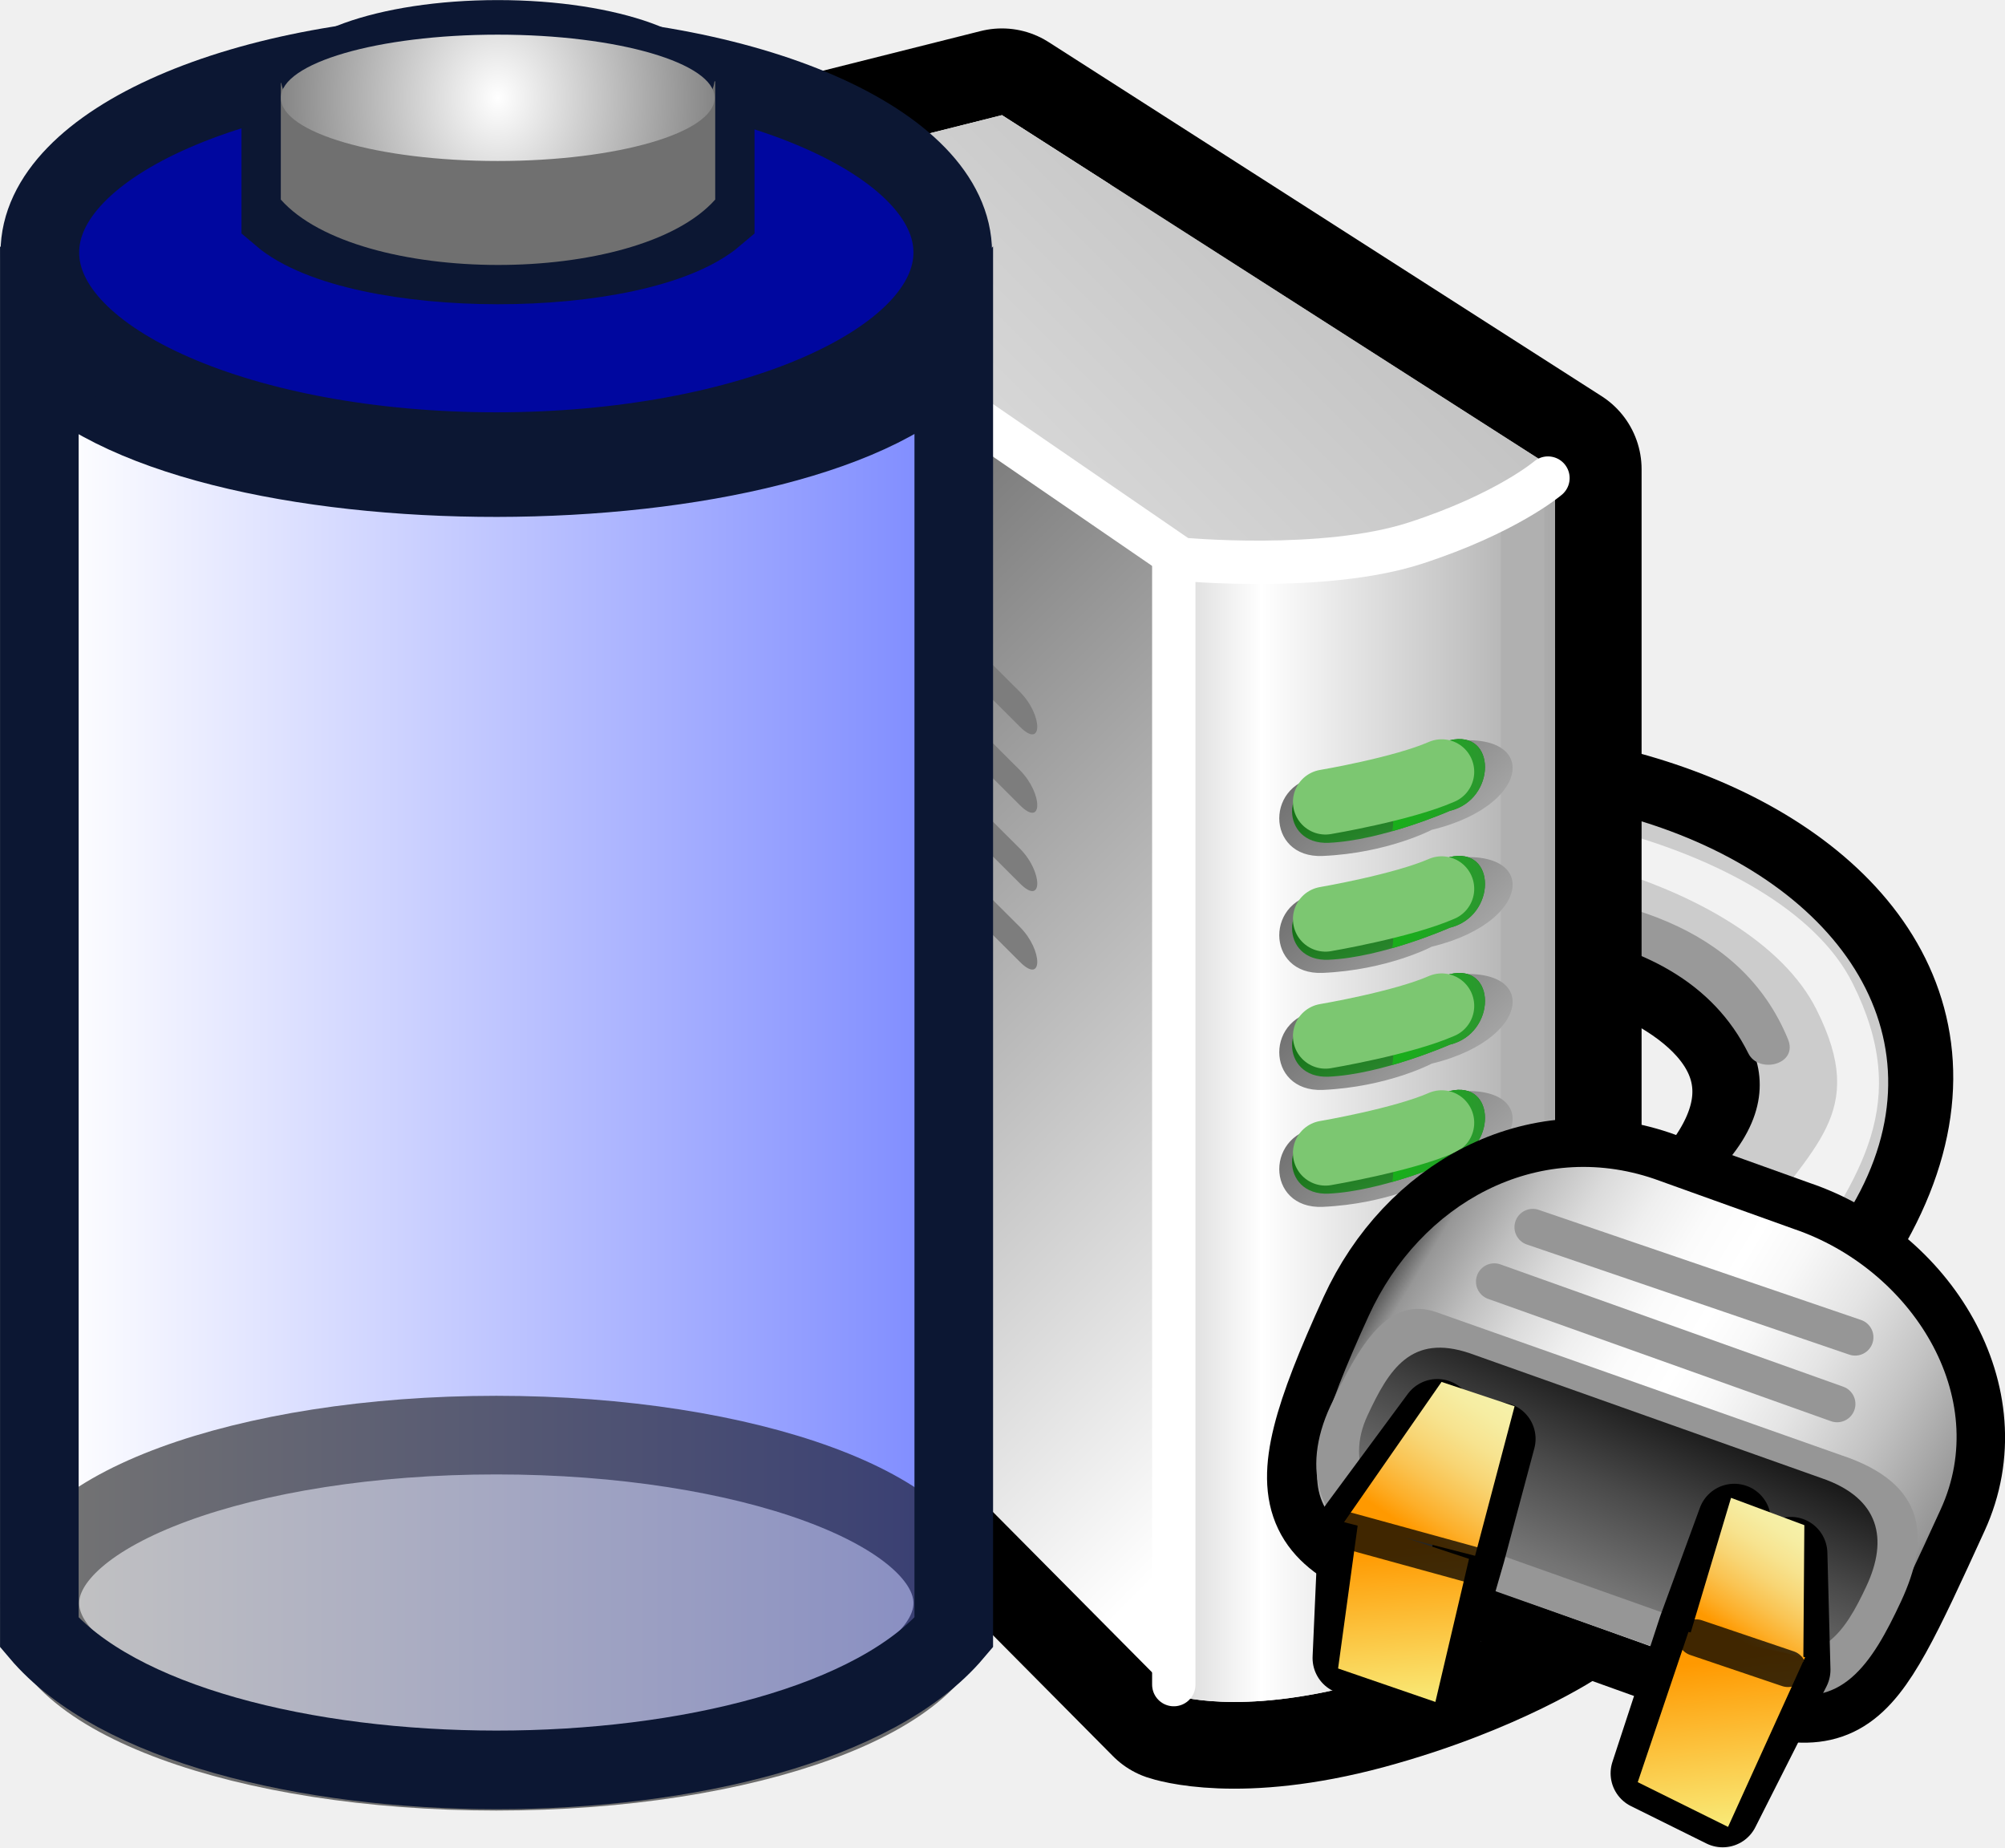
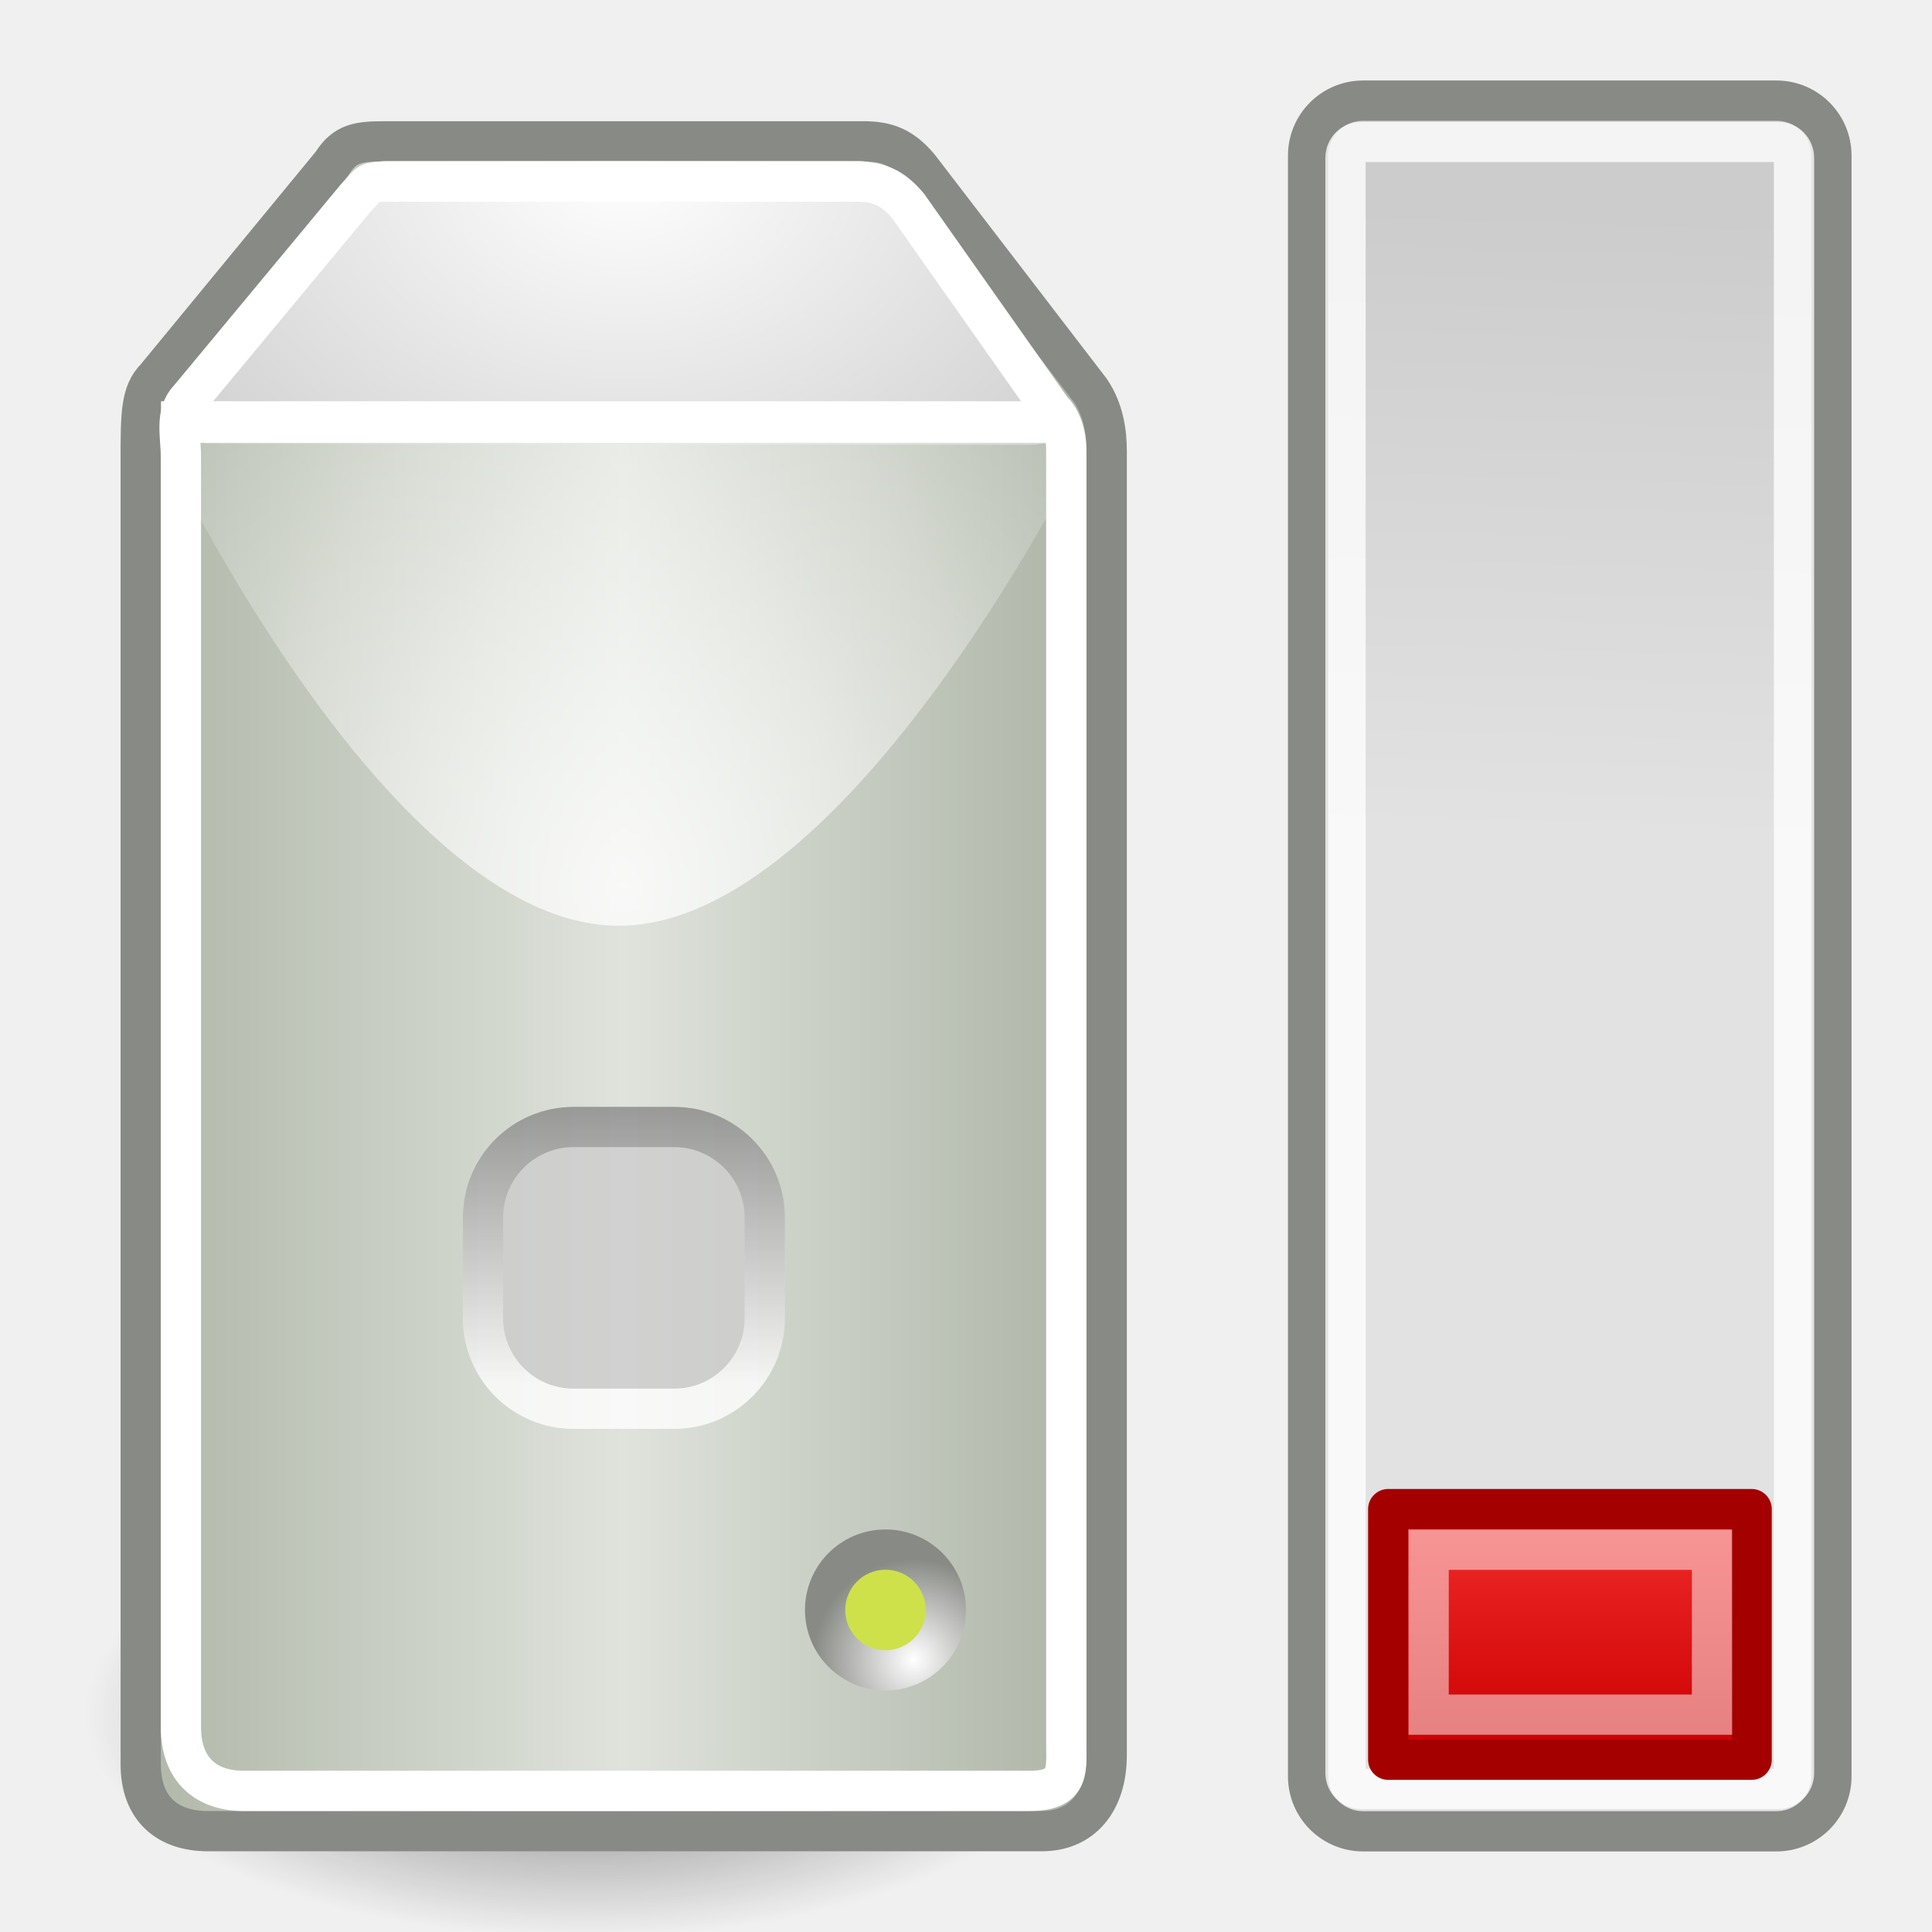
- <svg xmlns="http://www.w3.org/2000/svg" xmlns:xlink="http://www.w3.org/1999/xlink" width="23.492" height="21.642" viewBox="0 0 23.492 21.642" overflow="visible" enable-background="new 0 0 23.492 21.642" xml:space="preserve">
-   <g id="Layer_5">
-     <g>
-       <path fill="#CCCCCC" stroke="#000000" stroke-width="1.304" d="M20.921,15.387      c4.189-4.62-2.63-7.451-6.712-5.669c-1.625,0.708-0.943,2.053,0.672,1.41c2.464-0.981,7.122,0.4,5.108,2.785" />
-       <path fill="#CCCCCC" d="M19.042,16.471c6.581-3.688,1.51-8.654-4.833-6.753      c-1.281,0.382-2.825,1.83,0.906,1.054c3.594-0.746,8.236,1.69,3.474,3.975L19.042,16.471z" />
-       <path fill="#999999" d="M20.949,12.174c-1.105-2.683-5.849-1.567-7.815-1.455      c-4.724,0.267-3.548-0.134-4-1.225C9.018,9.215,8.765,9.392,8.848,9.679c0.178,0.63,4.095,1.493,5.127,1.35      c3.249-0.447,5.688-0.34,6.51,1.312C20.606,12.585,21.073,12.473,20.949,12.174z" />
-       <path fill="#F2F2F2" d="M20.986,14.975c0.825-1.205,1.42-2.059,0.72-3.457      c-0.854-1.705-4.648-2.465-6.022-1.833l-0.105,0.047c-0.348,0.152-0.053,0.515,0.196,0.406l0.112-0.051      c1.261-0.58,4.616,0.179,5.396,1.74c0.617,1.228-0.055,1.585-0.774,2.645C20.349,14.701,20.825,15.207,20.986,14.975z" />
-     </g>
-     <g>
-       <linearGradient id="XMLID_37_" gradientUnits="userSpaceOnUse" x1="8.052" y1="4.739" x2="18.446" y2="15.134">
-         <stop offset="0" style="stop-color:#D9D9D9" />
-         <stop offset="1" style="stop-color:#FFFFFF" />
-       </linearGradient>
-       <path fill="url(#XMLID_37_)" stroke="#000000" stroke-width="2.032" stroke-linecap="round" stroke-linejoin="round" stroke-miterlimit="3.864" d="      M7.737,2.355l4.002-1.006l6.479,4.148v13.274c0,0-0.822,0.559-2.27,0.951c-1.448,0.389-2.186,0.137-2.186,0.137l-6.026-6.073      V2.355z" />
-       <g>
-         <defs>
-           <path id="XMLID_2_" d="M7.737,2.355v11.431l6.026,6.073c0,0,0.737,0.252,2.186-0.137c1.447-0.393,2.27-0.951,2.27-0.951V5.497        l-6.479-4.148L7.737,2.355z" />
-         </defs>
-         <linearGradient id="XMLID_38_" gradientUnits="userSpaceOnUse" x1="9.242" y1="5.93" x2="17.672" y2="14.359">
-           <stop offset="0" style="stop-color:#FFFFFF" />
-           <stop offset="0" style="stop-color:#6E6E6E" />
-           <stop offset="1" style="stop-color:#FFFFFF" />
-         </linearGradient>
-         <use xlink:href="#XMLID_2_" fill-rule="evenodd" clip-rule="evenodd" fill="url(#XMLID_38_)" />
-         <clipPath id="XMLID_39_">
-           <use xlink:href="#XMLID_2_" />
-         </clipPath>
-         <g clip-path="url(#XMLID_39_)">
-           <defs>
-             <polygon id="XMLID_5_" points="13.785,6.828 18.831,5.118 18.831,20.311 13.785,20.27 " />
-           </defs>
-           <linearGradient id="XMLID_40_" gradientUnits="userSpaceOnUse" x1="13.785" y1="12.714" x2="18.831" y2="12.714">
-             <stop offset="0" style="stop-color:#D9D9D9" />
-             <stop offset="0.197" style="stop-color:#FFFFFF" />
-             <stop offset="1" style="stop-color:#999999" />
-           </linearGradient>
-           <use xlink:href="#XMLID_5_" fill="url(#XMLID_40_)" />
-           <clipPath id="XMLID_41_">
-             <use xlink:href="#XMLID_5_" />
-           </clipPath>
-           <line clip-path="url(#XMLID_41_)" fill="none" stroke="#B0B0B0" stroke-width="0.508" stroke-linecap="round" stroke-miterlimit="3.864" x1="17.839" y1="5.507" x2="17.839" y2="19.535" />
-         </g>
-         <linearGradient id="XMLID_42_" gradientUnits="userSpaceOnUse" x1="7.394" y1="9.145" x2="18.079" y2="-1.54">
-           <stop offset="0" style="stop-color:#F2F2F2" />
-           <stop offset="1" style="stop-color:#ADADAD" />
-         </linearGradient>
-         <path clip-path="url(#XMLID_39_)" fill-rule="evenodd" clip-rule="evenodd" fill="url(#XMLID_42_)" d="       M18.214,4.838l-6.475-4.317L7.349,1.967l6.547,4.771c0,0,0.489,0.265,1.938-0.125c1.447-0.392,2.385-1.069,2.385-1.069       L18.214,4.838z" />
-       </g>
-       <g>
-         <linearGradient id="XMLID_43_" gradientUnits="userSpaceOnUse" x1="15.516" y1="8.394" x2="17.211" y2="10.277">
-           <stop offset="0" style="stop-color:#666666" />
-           <stop offset="1" style="stop-color:#B2B2B2" />
-         </linearGradient>
-         <path fill="url(#XMLID_43_)" d="M15.498,9.098c0.751-0.039,1.277-0.369,1.277-0.369       c1.264-0.303,1.264,0.688,0,0.993c0,0-0.518,0.273-1.277,0.306C14.819,10.058,14.819,9.133,15.498,9.098z" />
-         <g>
-           <defs>
-             <path id="XMLID_10_" d="M15.567,9.099c0.622-0.033,1.419-0.426,1.419-0.426c0.551-0.133,0.551,0.695,0,0.827         c0,0-0.786,0.346-1.419,0.374C14.996,9.898,14.996,9.127,15.567,9.099z" />
-           </defs>
-           <linearGradient id="XMLID_44_" gradientUnits="userSpaceOnUse" x1="16.523" y1="9.941" x2="16.028" y2="8.579">
-             <stop offset="0" style="stop-color:#328E36" />
-             <stop offset="1" style="stop-color:#005E00" />
-           </linearGradient>
-           <use xlink:href="#XMLID_10_" fill="url(#XMLID_44_)" />
-           <clipPath id="XMLID_45_">
-             <use xlink:href="#XMLID_10_" />
-           </clipPath>
-           <radialGradient id="XMLID_46_" cx="-68.81" cy="66.728" r="2.46" fx="-68.81" fy="66.728" gradientTransform="matrix(0.8144 0 0 0.8144 71.6937 -45.3678)" gradientUnits="userSpaceOnUse">
-             <stop offset="0" style="stop-color:#00CD00" />
-             <stop offset="1" style="stop-color:#328E36" />
-           </radialGradient>
-           <path clip-path="url(#XMLID_45_)" fill-rule="evenodd" clip-rule="evenodd" fill="url(#XMLID_46_)" d="        M15.473,9.082c0,0,0.427-0.089,0.679,0.153c0.251,0.243,0.165,0.536,0.122,0.622c0.171-0.36,1.321-0.133,1.438-0.393        c0.218-0.488-0.529-1.117-0.92-0.972C16.402,8.639,15.473,9.082,15.473,9.082z" />
-         </g>
-         <path fill="none" stroke="#7CC771" stroke-width="0.762" stroke-linecap="round" stroke-miterlimit="3.864" d="       M15.53,9.396c0,0,0.899-0.151,1.362-0.354" />
-       </g>
-       <g>
-         <linearGradient id="XMLID_47_" gradientUnits="userSpaceOnUse" x1="15.515" y1="9.762" x2="17.209" y2="11.644">
-           <stop offset="0" style="stop-color:#666666" />
-           <stop offset="1" style="stop-color:#B2B2B2" />
-         </linearGradient>
-         <path fill="url(#XMLID_47_)" d="M15.498,10.467c0.751-0.041,1.277-0.368,1.277-0.368       c1.264-0.305,1.264,0.687,0,0.992c0,0-0.518,0.274-1.277,0.307C14.819,11.427,14.819,10.503,15.498,10.467z" />
-         <g>
-           <defs>
-             <path id="XMLID_15_" d="M15.567,10.467c0.622-0.033,1.419-0.426,1.419-0.426c0.551-0.13,0.551,0.695,0,0.828         c0,0-0.786,0.348-1.419,0.375C14.996,11.269,14.996,10.499,15.567,10.467z" />
-           </defs>
-           <linearGradient id="XMLID_48_" gradientUnits="userSpaceOnUse" x1="16.523" y1="11.312" x2="16.028" y2="9.949">
-             <stop offset="0" style="stop-color:#328E36" />
-             <stop offset="1" style="stop-color:#005E00" />
-           </linearGradient>
-           <use xlink:href="#XMLID_15_" fill="url(#XMLID_48_)" />
-           <clipPath id="XMLID_49_">
-             <use xlink:href="#XMLID_15_" />
-           </clipPath>
-           <radialGradient id="XMLID_50_" cx="-68.81" cy="68.41" r="2.46" fx="-68.81" fy="68.41" gradientTransform="matrix(0.8144 0 0 0.8144 71.6937 -45.3678)" gradientUnits="userSpaceOnUse">
-             <stop offset="0" style="stop-color:#00CD00" />
-             <stop offset="1" style="stop-color:#328E36" />
-           </radialGradient>
-           <path clip-path="url(#XMLID_49_)" fill-rule="evenodd" clip-rule="evenodd" fill="url(#XMLID_50_)" d="        M15.473,10.451c0,0,0.427-0.09,0.679,0.154c0.251,0.245,0.165,0.535,0.122,0.622c0.171-0.361,1.321-0.133,1.438-0.395        c0.218-0.486-0.529-1.115-0.92-0.971C16.402,10.008,15.473,10.451,15.473,10.451z" />
-         </g>
-         <path fill="none" stroke="#7CC771" stroke-width="0.762" stroke-linecap="round" stroke-miterlimit="3.864" d="       M15.53,10.768c0,0,0.899-0.153,1.362-0.355" />
-       </g>
-       <g>
-         <linearGradient id="XMLID_51_" gradientUnits="userSpaceOnUse" x1="15.516" y1="11.133" x2="17.21" y2="13.015">
-           <stop offset="0" style="stop-color:#666666" />
-           <stop offset="1" style="stop-color:#B2B2B2" />
-         </linearGradient>
-         <path fill="url(#XMLID_51_)" d="M15.498,11.838c0.751-0.039,1.277-0.37,1.277-0.37       c1.265-0.302,1.264,0.687,0,0.993c0,0-0.518,0.274-1.277,0.308C14.819,12.796,14.819,11.875,15.498,11.838z" />
-         <g>
-           <defs>
-             <path id="XMLID_20_" d="M15.567,11.839c0.622-0.034,1.419-0.426,1.419-0.426c0.551-0.133,0.551,0.694,0,0.826         c0,0-0.786,0.346-1.419,0.375C14.996,12.638,14.996,11.868,15.567,11.839z" />
-           </defs>
-           <linearGradient id="XMLID_52_" gradientUnits="userSpaceOnUse" x1="16.523" y1="12.681" x2="16.028" y2="11.32">
-             <stop offset="0" style="stop-color:#328E36" />
-             <stop offset="1" style="stop-color:#005E00" />
-           </linearGradient>
-           <use xlink:href="#XMLID_20_" fill="url(#XMLID_52_)" />
-           <clipPath id="XMLID_53_">
-             <use xlink:href="#XMLID_20_" />
-           </clipPath>
-           <radialGradient id="XMLID_54_" cx="-68.81" cy="70.094" r="2.46" fx="-68.81" fy="70.094" gradientTransform="matrix(0.8144 0 0 0.8144 71.6937 -45.3678)" gradientUnits="userSpaceOnUse">
-             <stop offset="0" style="stop-color:#00CD00" />
-             <stop offset="1" style="stop-color:#328E36" />
-           </radialGradient>
-           <path clip-path="url(#XMLID_53_)" fill-rule="evenodd" clip-rule="evenodd" fill="url(#XMLID_54_)" d="        M15.473,11.822c0,0,0.427-0.088,0.679,0.153c0.251,0.243,0.165,0.536,0.122,0.621c0.171-0.361,1.321-0.131,1.438-0.394        c0.218-0.487-0.529-1.116-0.92-0.971C16.402,11.379,15.473,11.822,15.473,11.822z" />
-         </g>
-         <path fill="none" stroke="#7CC771" stroke-width="0.762" stroke-linecap="round" stroke-miterlimit="3.864" d="       M15.53,12.139c0,0,0.899-0.151,1.362-0.354" />
-       </g>
-       <g>
-         <linearGradient id="XMLID_55_" gradientUnits="userSpaceOnUse" x1="15.514" y1="12.502" x2="17.21" y2="14.386">
-           <stop offset="0" style="stop-color:#666666" />
-           <stop offset="1" style="stop-color:#B2B2B2" />
-         </linearGradient>
-         <path fill="url(#XMLID_55_)" d="M15.498,13.206c0.751-0.039,1.277-0.367,1.277-0.367       c1.264-0.303,1.264,0.688,0,0.992c0,0-0.518,0.274-1.277,0.308C14.819,14.168,14.819,13.243,15.498,13.206z" />
-         <g>
-           <defs>
-             <path id="XMLID_25_" d="M15.567,13.208c0.622-0.033,1.419-0.426,1.419-0.426c0.551-0.133,0.551,0.693,0,0.828         c0,0-0.786,0.344-1.419,0.374C14.996,14.01,14.996,13.237,15.567,13.208z" />
-           </defs>
-           <linearGradient id="XMLID_56_" gradientUnits="userSpaceOnUse" x1="16.523" y1="14.055" x2="16.027" y2="12.692">
-             <stop offset="0" style="stop-color:#328E36" />
-             <stop offset="1" style="stop-color:#005E00" />
-           </linearGradient>
-           <use xlink:href="#XMLID_25_" fill="url(#XMLID_56_)" />
-           <clipPath id="XMLID_57_">
-             <use xlink:href="#XMLID_25_" />
-           </clipPath>
-           <radialGradient id="XMLID_58_" cx="-68.81" cy="71.777" r="2.46" fx="-68.81" fy="71.777" gradientTransform="matrix(0.8144 0 0 0.8144 71.6937 -45.3678)" gradientUnits="userSpaceOnUse">
-             <stop offset="0" style="stop-color:#00CD00" />
-             <stop offset="1" style="stop-color:#328E36" />
-           </radialGradient>
-           <path clip-path="url(#XMLID_57_)" fill-rule="evenodd" clip-rule="evenodd" fill="url(#XMLID_58_)" d="        M15.473,13.192c0,0,0.427-0.092,0.679,0.152c0.251,0.242,0.165,0.535,0.122,0.622c0.171-0.362,1.321-0.134,1.438-0.394        c0.218-0.488-0.529-1.117-0.92-0.971C16.402,12.749,15.473,13.192,15.473,13.192z" />
-         </g>
-         <path fill="none" stroke="#7CC771" stroke-width="0.762" stroke-linecap="round" stroke-miterlimit="3.864" d="       M15.53,13.509c0,0,0.899-0.152,1.362-0.355" />
-       </g>
-       <path fill="#7D7D7D" d="M9.339,5.502l2.611,2.604c0.271,0.271,0.271,0.68,0,0.408L9.339,5.909      C9.066,5.639,9.066,5.231,9.339,5.502z" />
-       <path fill="#7D7D7D" d="M9.339,6.419l2.611,2.604c0.271,0.273,0.271,0.681,0,0.41L9.339,6.828      C9.066,6.556,9.066,6.147,9.339,6.419z" />
-       <path fill="#7D7D7D" d="M9.339,7.337l2.611,2.605c0.271,0.271,0.271,0.68,0,0.408L9.339,7.746      C9.066,7.474,9.066,7.065,9.339,7.337z" />
-       <path fill="#7D7D7D" d="M9.339,8.256l2.611,2.604c0.271,0.272,0.271,0.682,0,0.409L9.339,8.665      C9.066,8.393,9.066,7.984,9.339,8.256z" />
-       <path fill="none" stroke="#FFFFFF" stroke-width="0.508" stroke-linecap="round" stroke-miterlimit="3.864" d="      M7.864,2.453l5.969,4.098c0,0,1.676,0.16,2.75-0.188c1.069-0.347,1.554-0.762,1.554-0.762" />
-       <line fill="none" stroke="#FFFFFF" stroke-width="0.508" stroke-linecap="round" stroke-miterlimit="3.864" x1="13.753" y1="6.613" x2="13.753" y2="19.736" />
-     </g>
-     <g id="power_1_">
-       <linearGradient id="XMLID_59_" gradientUnits="userSpaceOnUse" x1="0.674" y1="12.58" x2="10.874" y2="12.58">
-         <stop offset="0" style="stop-color:#FFFFFF" />
-         <stop offset="1" style="stop-color:#808DFF" />
-       </linearGradient>
-       <path fill="url(#XMLID_59_)" d="M10.875,18.987c-1.732,2.061-8.478,2.051-10.201,0c0-1.254,0-10.254,0-14.356      c1.566,1.866,8.65,1.845,10.201,0C10.875,6.148,10.875,17.343,10.875,18.987z" />
-       <linearGradient id="_x31_00_2_" gradientUnits="userSpaceOnUse" x1="0.784" y1="12.309" x2="10.933" y2="12.309">
-         <stop offset="0" style="stop-color:#00FF00" />
-         <stop offset="1" style="stop-color:#005447" />
-       </linearGradient>
-       <path id="_x31_00" display="none" fill="url(#_x31_00_2_)" d="M10.933,18.716      c-1.723,2.061-8.432,2.051-10.149,0c0-1.254,0-10.253,0-14.355c1.56,1.866,8.606,1.845,10.149,0      C10.933,5.877,10.933,17.071,10.933,18.716z" />
-       <linearGradient id="_x31_00_3_" gradientUnits="userSpaceOnUse" x1="0.784" y1="12.567" x2="10.956" y2="12.567">
-         <stop offset="0" style="stop-color:#FFFF3E" />
-         <stop offset="1" style="stop-color:#BA7000" />
-       </linearGradient>
-       <path id="_x31_00_1_" display="none" fill="url(#_x31_00_3_)" d="M10.933,18.809      c-1.723,1.936-8.432,1.931-10.149,0c0-1.181,0-9.642,0-13.498c2.531,0.74,6.987,1.365,10.172-0.435      C10.956,6.301,10.933,17.264,10.933,18.809z" />
-       <linearGradient id="_x2B_75_2_" gradientUnits="userSpaceOnUse" x1="0.784" y1="13.434" x2="10.933" y2="13.434">
-         <stop offset="0" style="stop-color:#00FF00" />
-         <stop offset="1" style="stop-color:#005447" />
-       </linearGradient>
-       <path id="_x2B_75" display="none" fill="url(#_x2B_75_2_)" d="M10.933,18.935      c-1.723,1.768-8.432,1.76-10.149,0c0-1.076,0-8.802,0-12.324C2.417,8.125,8.991,8.25,10.929,6.718      C10.929,8.02,10.933,17.522,10.933,18.935z" />
-       <linearGradient id="_x2B_75_3_" gradientUnits="userSpaceOnUse" x1="0.784" y1="13.434" x2="10.933" y2="13.434">
-         <stop offset="0" style="stop-color:#FFFF3E" />
-         <stop offset="1" style="stop-color:#BA7000" />
-       </linearGradient>
-       <path id="_x2B_75_1_" display="none" fill="url(#_x2B_75_3_)" d="M10.933,18.935      c-1.723,1.768-8.432,1.76-10.149,0c0-1.076,0-8.802,0-12.324C2.417,8.125,8.991,8.25,10.929,6.718      C10.929,8.02,10.933,17.522,10.933,18.935z" />
-       <path id="top75_x2B_" display="none" opacity="0.53" fill="none" stroke="#000000" stroke-width="0.921" d="      M0.472,5.908c2.157,2.133,9.546,1.833,10.75,0" />
-       <linearGradient id="_x37_5_3_" gradientUnits="userSpaceOnUse" x1="0.784" y1="14.363" x2="10.956" y2="14.363">
-         <stop offset="0" style="stop-color:#00FF00" />
-         <stop offset="1" style="stop-color:#005447" />
-       </linearGradient>
-       <path id="_x37_5_1_" display="none" fill="url(#_x37_5_3_)" d="M10.933,19.134      c-1.723,1.502-8.432,1.496-10.149,0c0-0.914,0-7.549,0-10.541c1.554,1.562,8.394,1.594,10.172-0.125      C10.956,9.573,10.933,17.937,10.933,19.134z" />
-       <linearGradient id="_x37_5_4_" gradientUnits="userSpaceOnUse" x1="0.784" y1="14.363" x2="10.956" y2="14.363">
-         <stop offset="0" style="stop-color:#FFFF3E" />
-         <stop offset="1" style="stop-color:#BA7000" />
-       </linearGradient>
-       <path id="_x37_5_2_" display="none" fill="url(#_x37_5_4_)" d="M10.933,19.134      c-1.723,1.502-8.432,1.496-10.149,0c0-0.914,0-7.549,0-10.541c1.554,1.562,8.394,1.594,10.172-0.125      C10.956,9.573,10.933,17.937,10.933,19.134z" />
-       <path id="top75" display="none" opacity="0.53" fill="none" stroke="#000000" stroke-width="0.921" d="      M0.578,7.958c2.122,2.125,9.476,1.617,10.679-0.217" />
-       <linearGradient id="_x2B_50_2_" gradientUnits="userSpaceOnUse" x1="0.772" y1="15.378" x2="10.933" y2="15.378">
-         <stop offset="0" style="stop-color:#00FF00" />
-         <stop offset="1" style="stop-color:#005447" />
-       </linearGradient>
-       <path id="_x2B_50" display="none" fill="url(#_x2B_50_2_)" d="M10.933,19.317      c-1.723,1.256-8.432,1.25-10.149,0c0-0.764-0.011-6.317-0.011-8.818c1.591,1.594,8.323,1.62,10.157,0      C10.929,11.425,10.933,18.315,10.933,19.317z" />
-       <linearGradient id="_x2B_50_3_" gradientUnits="userSpaceOnUse" x1="0.772" y1="15.378" x2="10.933" y2="15.378">
-         <stop offset="0" style="stop-color:#FFFF3E" />
-         <stop offset="1" style="stop-color:#BA7000" />
-       </linearGradient>
-       <path id="_x2B_50_1_" display="none" fill="url(#_x2B_50_3_)" d="M10.933,19.317      c-1.723,1.256-8.432,1.25-10.149,0c0-0.764-0.011-6.317-0.011-8.818c1.591,1.594,8.323,1.62,10.157,0      C10.929,11.425,10.933,18.315,10.933,19.317z" />
-       <path id="top50_x2B_" display="none" opacity="0.53" fill="none" stroke="#000000" stroke-width="0.921" d="      M0.507,9.833c2.087,2.083,9.37,1.865,10.679-0.208" />
-       <linearGradient id="_x35_0_3_" gradientUnits="userSpaceOnUse" x1="0.784" y1="16.27" x2="10.982" y2="16.27">
-         <stop offset="0" style="stop-color:#00FF00" />
-         <stop offset="1" style="stop-color:#005447" />
-       </linearGradient>
-       <path id="_x35_0_1_" display="none" fill="url(#_x35_0_3_)" d="M10.933,19.513      c-1.723,0.996-8.432,0.992-10.149,0c0-0.609,0-4.967,0-6.954c1.846,1.507,8.367,1.505,10.198-0.277      C10.982,13.016,10.933,18.716,10.933,19.513z" />
-       <linearGradient id="_x35_0_4_" gradientUnits="userSpaceOnUse" x1="0.784" y1="16.27" x2="10.982" y2="16.27">
-         <stop offset="0" style="stop-color:#FFFF3E" />
-         <stop offset="1" style="stop-color:#BA7000" />
-       </linearGradient>
-       <path id="_x35_0_2_" display="none" fill="url(#_x35_0_4_)" d="M10.933,19.513      c-1.723,0.996-8.432,0.992-10.149,0c0-0.609,0-4.967,0-6.954c1.846,1.507,8.367,1.505,10.198-0.277      C10.982,13.016,10.933,18.716,10.933,19.513z" />
-       <path id="top50" display="none" opacity="0.53" fill="none" stroke="#000000" stroke-width="0.921" d="      M0.472,11.834c2.192,2.001,9.334,1.792,10.785-0.46" />
-       <linearGradient id="_x2B_25_1_" gradientUnits="userSpaceOnUse" x1="0.784" y1="17.255" x2="10.956" y2="17.255">
-         <stop offset="0" style="stop-color:#FFFF3E" />
-         <stop offset="1" style="stop-color:#BA7000" />
-       </linearGradient>
-       <path id="_x2B_25" display="none" fill="url(#_x2B_25_1_)" d="M10.933,19.692      c-1.723,0.756-8.432,0.754-10.149,0c0-0.461,0-3.766,0-5.271c1.846,1.494,8.048,1.549,10.172-0.17      C10.956,14.808,10.933,19.089,10.933,19.692z" />
-       <path id="top25_x2B_" display="none" opacity="0.53" fill="none" stroke="#000000" stroke-width="0.921" d="      M0.472,13.71c2.192,2,9.334,1.791,10.785-0.461" />
-       <linearGradient id="_x32_5_1_" gradientUnits="userSpaceOnUse" x1="0.679" y1="18.305" x2="11.062" y2="18.305">
-         <stop offset="0" style="stop-color:#FF1A00" />
-         <stop offset="1" style="stop-color:#850000" />
-       </linearGradient>
-       <path id="_x32_5" display="none" fill="url(#_x32_5_1_)" d="M11.038,19.86c-4.058,0.847-8.608,0.49-10.358,0      c0-0.301,0-2.451,0-3.432c2.056,1.686,8.418,1.529,10.382-0.189C11.062,16.603,11.038,19.468,11.038,19.86z" />
-       <path id="top25" display="none" opacity="0.53" fill="none" stroke="#000000" stroke-width="0.921" d="      M0.437,15.802c2.474,2.166,9.688,1.666,10.785-0.416" />
-       <linearGradient id="_x2D_25_1_" gradientUnits="userSpaceOnUse" x1="0.684" y1="19.196" x2="11.01" y2="19.196">
-         <stop offset="0" style="stop-color:#FF1A00" />
-         <stop offset="1" style="stop-color:#850000" />
-       </linearGradient>
-       <path id="_x2D_25" display="none" fill="url(#_x2D_25_1_)" d="M10.868,19.501      c-2.691,1.25-7.957,1.125-10.184,0c0-0.113,0.017-0.967,0.017-1.334c2.37,1.625,8.185,1.543,10.309-0.166      C11.01,18.136,10.868,19.354,10.868,19.501z" />
-       <path id="top1" display="none" opacity="0.53" fill="none" stroke="#000000" stroke-width="0.921" d="      M0.366,17.46c3.041,2.291,9.688,1.547,10.892-0.287" />
-       <ellipse id="_x30_" display="none" opacity="0.4" fill="#FF1A00" stroke="#000000" stroke-width="0.921" cx="5.82" cy="18.532" rx="5.348" ry="1.969" />
-       <ellipse id="_x30__1_" opacity="0.55" fill="#8F8F8F" stroke="#000000" stroke-width="0.921" cx="5.815" cy="18.782" rx="5.348" ry="1.969" />
-     </g>
-     <g id="Layer_1">
-       <g id="power">
- 				</g>
-       <path fill="none" stroke="#0C1733" stroke-width="0.921" d="M11.175,19.126c-1.819,2.15-8.905,2.141-10.714,0      c0-1.309,0-10.702,0-14.983c1.646,1.947,9.084,1.926,10.714,0C11.175,5.725,11.175,17.409,11.175,19.126z" />
-       <ellipse fill="#00079F" stroke="#0C1733" stroke-width="0.921" cx="5.815" cy="2.958" rx="5.348" ry="2.333" />
-       <path fill="#FFFFFF" stroke="#0C1733" stroke-width="0.921" d="M8.38,2.523c-0.913,0.778-4.187,0.771-5.09,0      c0-0.08,0-0.777,0-1.037c0.782,0.118,4.316,0.102,5.09-0.015C8.38,1.568,8.38,2.419,8.38,2.523z" />
-       <path fill="#707070" d="M8.38,2.338c-0.913,1.026-4.187,1.017-5.09,0c0-0.105,0-1.024,0-1.367      c0.782,0.155,4.316,0.135,5.09-0.019C8.38,1.079,8.38,2.2,8.38,2.338z" />
-       <ellipse fill="#0C1733" cx="5.832" cy="0.917" rx="2.541" ry="0.916" />
-       <radialGradient id="XMLID_1_" cx="6.16" cy="1.145" r="6.28" fx="6.16" fy="1.145" gradientTransform="matrix(0.849 0 0 1 0.6031 0)" gradientUnits="userSpaceOnUse">
-         <stop offset="0" style="stop-color:#FFFFFF" />
-         <stop offset="1" style="stop-color:#000000" />
-       </radialGradient>
-       <ellipse fill="url(#XMLID_1_)" cx="5.832" cy="1.146" rx="2.541" ry="0.74" />
-     </g>
-     <g id="_x32_0" display="none">
-       <g display="inline">
-         <g>
-           <path fill-rule="evenodd" clip-rule="evenodd" fill="#FFE900" stroke="#875100" stroke-width="0.5" d="        M6.15,9.647c0.748,0.726,1.498,1.4,2.229,2.163c-1.139,1.578-2.328,2.905-3.476,4.703c0.479-1.538,0.964-2.95,1.45-4.351        c-0.908-0.968-1.814-1.92-2.676-3.133c0.509-0.573,1.033-1.101,1.563-1.644c1.214-0.073,2.463-0.352,3.642-0.954        C7.998,7.73,7.072,8.708,6.15,9.647z" />
-           <path fill-rule="evenodd" clip-rule="evenodd" fill="none" stroke="#FFFFB3" stroke-width="0.25" d="        M6.105,7.399C5.583,7.96,5.064,8.487,4.554,9.034c0.838,1.069,1.704,1.955,2.559,2.896c-0.442,1.165-0.888,2.308-1.33,3.507" />
-           <path fill-rule="evenodd" clip-rule="evenodd" fill="none" stroke="#875100" stroke-width="0.5" d="        M6.15,9.647c0.748,0.726,1.498,1.4,2.229,2.163c-1.139,1.578-2.328,2.905-3.476,4.703c0.479-1.538,0.964-2.95,1.45-4.351        c-0.908-0.968-1.814-1.92-2.676-3.133c0.509-0.573,1.033-1.101,1.563-1.644c1.214-0.073,2.463-0.352,3.642-0.954        C7.998,7.73,7.072,8.708,6.15,9.647z" />
-         </g>
-       </g>
-     </g>
-     <g>
-       <g>
-         <path stroke="#000000" stroke-width="1.143" d="M22.732,17.7c-1.105,2.415-1.105,2.415-2.907,1.806       l-2.666-0.957c-1.835-0.619-2.234-0.698-1.132-3.115l0,0c0.61-1.332,1.981-2.087,3.354-1.622l1.636,0.587       C22.392,14.864,23.344,16.369,22.732,17.7L22.732,17.7z" />
-         <linearGradient id="XMLID_3_" gradientUnits="userSpaceOnUse" x1="-16.216" y1="14.919" x2="-9.298" y2="18.363" gradientTransform="matrix(0.9964 0.0842 -0.0842 0.9964 33.563 1.2605)">
-           <stop offset="0" style="stop-color:#272727" />
-           <stop offset="0.062" style="stop-color:#969696" />
-           <stop offset="0.072" style="stop-color:#9B9B9B" />
-           <stop offset="0.151" style="stop-color:#BFBFBF" />
-           <stop offset="0.231" style="stop-color:#DBDBDB" />
-           <stop offset="0.311" style="stop-color:#EFEFEF" />
-           <stop offset="0.392" style="stop-color:#FBFBFB" />
-           <stop offset="0.472" style="stop-color:#FFFFFF" />
-           <stop offset="0.545" style="stop-color:#F8F8F8" />
-           <stop offset="0.653" style="stop-color:#E4E4E4" />
-           <stop offset="0.784" style="stop-color:#C2C2C2" />
-           <stop offset="0.927" style="stop-color:#969696" />
-           <stop offset="1" style="stop-color:#272727" />
-         </linearGradient>
-         <path fill="url(#XMLID_3_)" d="M22.738,17.684c-1.096,2.393-1.096,2.393-2.899,1.782l-2.664-0.957       c-1.834-0.62-2.235-0.699-1.138-3.094l0,0c0.605-1.323,1.973-2.072,3.345-1.604l1.636,0.587       C22.392,14.864,23.346,16.359,22.738,17.684L22.738,17.684z" />
-         <path fill="#969696" d="M22.274,18.761c-0.342,0.734-0.704,1.3-1.493,1.032l-4.56-1.611       c-0.791-0.271-0.977-0.965-0.635-1.705l0,0c0.344-0.73,0.681-1.305,1.25-1.102l4.736,1.673       C22.583,17.382,22.616,18.025,22.274,18.761L22.274,18.761z" />
-         <linearGradient id="XMLID_4_" gradientUnits="userSpaceOnUse" x1="-13.936" y1="19.7" x2="-12.778" y2="16.271" gradientTransform="matrix(0.9964 0.0842 -0.0842 0.9964 33.563 1.2605)">
-           <stop offset="0.006" style="stop-color:#969696" />
-           <stop offset="0.146" style="stop-color:#8C8C8C" />
-           <stop offset="0.379" style="stop-color:#737373" />
-           <stop offset="0.677" style="stop-color:#494949" />
-           <stop offset="1" style="stop-color:#151515" />
-         </linearGradient>
-         <path fill="url(#XMLID_4_)" d="M21.87,18.579c-0.255,0.548-0.532,0.962-1.225,0.727l-3.939-1.398       c-0.69-0.235-0.939-0.775-0.685-1.321l0,0c0.252-0.544,0.513-0.967,1.203-0.732l4.115,1.461       C22.029,17.55,22.123,18.035,21.87,18.579L21.87,18.579z" />
-         <line fill="none" stroke="#969696" stroke-width="0.429" stroke-linecap="round" x1="17.959" y1="14.377" x2="21.736" y2="15.667" />
-         <line fill="none" stroke="#969696" stroke-width="0.429" stroke-linecap="round" x1="17.508" y1="15.015" x2="21.525" y2="16.448" />
-       </g>
-       <g>
-         <polyline fill="none" stroke="#000000" stroke-width="0.858" stroke-linecap="round" stroke-linejoin="round" points="       20.32,17.812 19.859,19.071 19.3,20.775 20.184,21.213 21.018,19.563 20.982,18.2 " />
-         <linearGradient id="XMLID_6_" gradientUnits="userSpaceOnUse" x1="-11.703" y1="18.917" x2="-10.904" y2="17.488" gradientTransform="matrix(1.1598 0.0954 -0.1 1.1533 35.7446 -1.5646)">
-           <stop offset="0" style="stop-color:#FF9900" />
-           <stop offset="0.114" style="stop-color:#FDAE28" />
-           <stop offset="0.254" style="stop-color:#FAC351" />
-           <stop offset="0.398" style="stop-color:#F8D574" />
-           <stop offset="0.542" style="stop-color:#F7E38F" />
-           <stop offset="0.69" style="stop-color:#F6EDA2" />
-           <stop offset="0.84" style="stop-color:#F5F3AD" />
-           <stop offset="1" style="stop-color:#F5F5B1" />
-         </linearGradient>
-         <polygon fill="url(#XMLID_6_)" points="21.129,19.47 19.798,19.164 20.282,17.548 21.141,17.868 " />
-         <linearGradient id="XMLID_7_" gradientUnits="userSpaceOnUse" x1="-7.576" y1="-5.504" x2="-6.523" y2="-7.389" gradientTransform="matrix(1.1853 0.4203 0.613 -1.0508 32.498 16.8555)">
-           <stop offset="0" style="stop-color:#FF9900" />
-           <stop offset="1" style="stop-color:#F7FE96" />
-         </linearGradient>
-         <polygon fill="url(#XMLID_7_)" points="21.15,19.415 19.783,19.119 19.189,20.879 20.247,21.403 " />
-         <line opacity="0.75" fill="none" stroke="#000000" stroke-width="0.429" stroke-linecap="round" stroke-linejoin="round" x1="19.873" y1="19.186" x2="20.949" y2="19.55" />
-       </g>
-       <g>
-         <polyline fill="none" stroke="#000000" stroke-width="0.858" stroke-linecap="round" stroke-linejoin="round" points="       16.84,16.585 15.876,17.889 15.808,19.425 16.74,19.805 17.208,18.186 17.563,16.857 " />
-         <linearGradient id="XMLID_8_" gradientUnits="userSpaceOnUse" x1="-15.529" y1="18.064" x2="-14.389" y2="16.023" gradientTransform="matrix(0.9964 0.0842 -0.0842 0.9964 33.563 1.2605)">
-           <stop offset="0" style="stop-color:#FF9900" />
-           <stop offset="0.114" style="stop-color:#FDAE28" />
-           <stop offset="0.254" style="stop-color:#FAC351" />
-           <stop offset="0.398" style="stop-color:#F8D574" />
-           <stop offset="0.542" style="stop-color:#F7E38F" />
-           <stop offset="0.69" style="stop-color:#F6EDA2" />
-           <stop offset="0.84" style="stop-color:#F5F3AD" />
-           <stop offset="1" style="stop-color:#F5F5B1" />
-         </linearGradient>
-         <polygon fill="url(#XMLID_8_)" points="17.283,18.227 15.748,17.833 16.89,16.19 17.746,16.475 " />
-         <linearGradient id="XMLID_9_" gradientUnits="userSpaceOnUse" x1="-11.382" y1="-5.872" x2="-10.279" y2="-7.846" gradientTransform="matrix(0.9077 0.4195 0.4195 -0.9077 29.1813 17.5899)">
-           <stop offset="0" style="stop-color:#FF9900" />
-           <stop offset="1" style="stop-color:#F7FE96" />
-         </linearGradient>
-         <polygon fill="url(#XMLID_9_)" points="17.212,18.263 15.913,17.832 15.678,19.547 16.818,19.939 " />
-         <line opacity="0.75" fill="none" stroke="#000000" stroke-width="0.429" stroke-linecap="round" stroke-linejoin="round" x1="15.792" y1="17.932" x2="17.247" y2="18.332" />
-       </g>
-     </g>
+ <svg xmlns="http://www.w3.org/2000/svg" xmlns:xlink="http://www.w3.org/1999/xlink" id="svg2913" height="48px" width="48px">
+   <defs id="defs3">
+     <linearGradient id="linearGradient4318">
+       <stop style="stop-color:#cc0000" offset="0" id="stop4320" />
+       <stop style="stop-color:#ef2929" offset="1" id="stop4322" />
+     </linearGradient>
+     <linearGradient id="linearGradient4304">
+       <stop style="stop-color:#cccccc;stop-opacity:1;" offset="0" id="stop4306" />
+       <stop style="stop-color:#e2e2e2;stop-opacity:1;" offset="1" id="stop4308" />
+     </linearGradient>
+     <linearGradient id="linearGradient4292">
+       <stop style="stop-color:#aeb6a7;stop-opacity:1;" offset="0" id="stop4294" />
+       <stop id="stop4300" offset="0.5" style="stop-color:#dfe3dc;stop-opacity:1;" />
+       <stop style="stop-color:#a9b1a2;stop-opacity:1;" offset="1" id="stop4296" />
+     </linearGradient>
+     <linearGradient id="linearGradient4097">
+       <stop style="stop-color:#ffffff;stop-opacity:1;" offset="0" id="stop4099" />
+       <stop style="stop-color:#878787;stop-opacity:1;" offset="1" id="stop4101" />
+     </linearGradient>
+     <linearGradient id="linearGradient4087">
+       <stop style="stop-color:#ffffff;stop-opacity:1;" offset="0" id="stop4089" />
+       <stop style="stop-color:#ffffff;stop-opacity:0;" offset="1" id="stop4091" />
+     </linearGradient>
+     <linearGradient id="linearGradient5699">
+       <stop id="stop5701" offset="0" style="stop-color:#7a7a7a;stop-opacity:1;" />
+       <stop id="stop5703" offset="1" style="stop-color:#a5a5a5;stop-opacity:1;" />
+     </linearGradient>
+     <linearGradient id="linearGradient2681">
+       <stop style="stop-color:#000000;stop-opacity:0.475;" offset="0" id="stop2683" />
+       <stop style="stop-color:#000000;stop-opacity:0;" offset="1" id="stop2685" />
+     </linearGradient>
+     <linearGradient id="linearGradient2673">
+       <stop style="stop-color:#ffffff;stop-opacity:1;" offset="0" id="stop2675" />
+       <stop style="stop-color:#888a85;stop-opacity:1" offset="1" id="stop2677" />
+     </linearGradient>
+     <linearGradient id="linearGradient4264">
+       <stop id="stop4266" offset="0" style="stop-color:#000000;stop-opacity:1;" />
+       <stop id="stop4268" offset="1" style="stop-color:#000000;stop-opacity:0;" />
+     </linearGradient>
+     <linearGradient id="linearGradient4254">
+       <stop id="stop4256" offset="0" style="stop-color:#ffffff;stop-opacity:1;" />
+       <stop id="stop4258" offset="1" style="stop-color:#ffffff;stop-opacity:0;" />
+     </linearGradient>
+     <linearGradient id="linearGradient4244">
+       <stop id="stop4246" offset="0" style="stop-color:#ffffff;stop-opacity:1;" />
+       <stop id="stop4248" offset="1" style="stop-color:#d3d3d3;stop-opacity:1;" />
+     </linearGradient>
+     <linearGradient id="linearGradient4228">
+       <stop id="stop4230" offset="0" style="stop-color:#bbbbbb;stop-opacity:1;" />
+       <stop id="stop4232" offset="1" style="stop-color:#9f9f9f;stop-opacity:1;" />
+     </linearGradient>
+     <linearGradient gradientUnits="userSpaceOnUse" y2="40.944" x2="36.183" y1="28.481" x1="7.605" id="linearGradient4234" xlink:href="#linearGradient4228" gradientTransform="translate(0,5.546300e-2)" />
+     <radialGradient gradientUnits="userSpaceOnUse" gradientTransform="matrix(0.631676,1.388567e-2,-1.063081e-2,0.485821,4.210096,4.674603)" r="20.936" fy="-1.897" fx="17.798" cy="-1.897" cx="17.798" id="radialGradient4250" xlink:href="#linearGradient4244" />
+     <linearGradient gradientUnits="userSpaceOnUse" y2="47.621" x2="44.096" y1="4.433" x1="12.378" id="linearGradient4260" xlink:href="#linearGradient4254" gradientTransform="translate(0,5.546300e-2)" />
+     <radialGradient gradientUnits="userSpaceOnUse" gradientTransform="matrix(1,0,0,0.651032,-6.16017e-16,9.455693)" r="23.555" fy="27.096" fx="23.202" cy="27.096" cx="23.202" id="radialGradient4270" xlink:href="#linearGradient4264" />
+     <linearGradient xlink:href="#linearGradient2681" id="linearGradient2689" gradientUnits="userSpaceOnUse" x1="25.785" y1="32.363" x2="25.785" y2="35.67" />
+     <linearGradient gradientUnits="userSpaceOnUse" y2="10.596" x2="16.127" y1="22.705" x1="34.421" id="linearGradient5705" xlink:href="#linearGradient5699" />
+     <radialGradient xlink:href="#linearGradient4087" id="radialGradient4093" cx="15.5" cy="26.583" fx="15.5" fy="26.583" r="11.5" gradientTransform="matrix(1.532763,2.800534e-16,-4.144469e-16,1.582745,-8.257824,-20.07462)" gradientUnits="userSpaceOnUse" />
+     <linearGradient xlink:href="#linearGradient4097" id="linearGradient4103" x1="15.5" y1="34.375" x2="15.5" y2="27.5" gradientUnits="userSpaceOnUse" />
+     <linearGradient xlink:href="#linearGradient4292" id="linearGradient4298" x1="2.996" y1="24.503" x2="27.996" y2="24.503" gradientUnits="userSpaceOnUse" />
+     <linearGradient xlink:href="#linearGradient4304" id="linearGradient4310" x1="38.187" y1="5.171" x2="37.715" y2="20.639" gradientUnits="userSpaceOnUse" gradientTransform="matrix(0.99833,0,0,1.0042,5.343627e-2,-1.04773e-2)" />
+     <linearGradient xlink:href="#linearGradient4318" id="linearGradient4324" x1="39.005" y1="42.177" x2="39.005" y2="6.998" gradientUnits="userSpaceOnUse" gradientTransform="matrix(1,0,0,0.160381,0,36.76183)" />
+     <radialGradient xlink:href="#linearGradient2673" id="radialGradient2377" gradientUnits="userSpaceOnUse" gradientTransform="matrix(1.253968,-7.218212e-15,7.218212e-15,1.253968,-10.36111,-8.56746)" cx="41.245" cy="34.418" fx="41.245" fy="34.418" r="0.984" />
+   </defs>
+   <g id="layer2">
+     <path transform="matrix(0.528197,0,0,0.363113,2.302863,32.72951)" d="M 46.757 27.096 A 23.555 15.335 0 1 1  -0.354,27.096 A 23.555 15.335 0 1 1  46.757 27.096 z" id="path4262" style="opacity:0.56;color:#000000;fill:url(#radialGradient4270);fill-opacity:1;fill-rule:evenodd;stroke:none;stroke-width:1;stroke-linecap:round;stroke-linejoin:round;marker:none;marker-start:none;marker-mid:none;marker-end:none;stroke-miterlimit:4;stroke-dasharray:none;stroke-dashoffset:0;stroke-opacity:1;visibility:visible;display:inline;overflow:visible" />
+     <path id="path4196" d="M 9.543,3.512 C 8.913,3.512 8.567,3.556 8.252,4.06 C 8.252,4.06 3.874,9.38 3.874,9.38 C 3.496,9.759 3.496,10.289 3.496,11.425 C 3.496,11.425 3.496,43.831 3.496,43.831 C 3.496,44.939 4.159,45.494 5.165,45.494 L 25.89,45.494 C 26.882,45.494 27.496,44.759 27.496,43.607 L 27.496,11.201 C 27.496,10.786 27.433,10.2 27.087,9.697 L 22.835,4.156 C 22.397,3.632 22.004,3.524 21.512,3.512 L 9.543,3.512 z " style="fill:url(#linearGradient4298);fill-opacity:1.0;fill-rule:evenodd;stroke:#888a85;stroke-width:1;stroke-linecap:round;stroke-linejoin:round;stroke-miterlimit:4;stroke-dasharray:none;stroke-opacity:1" />
+     <path id="path3093" d="M 4.535,9.347 C 3.906,10.638 4.347,11.019 5.261,11.019 C 5.261,11.019 25.581,11.05 25.581,11.05 C 26.567,11.029 27.02,10.596 26.465,9.912 L 22.238,4.631 C 21.951,4.211 21.786,4.01 21.356,4 L 9.612,4 C 9.062,4 8.7,4.268 8.479,4.755 C 8.479,4.755 4.535,9.347 4.535,9.347 z " style="fill:url(#radialGradient4250);fill-opacity:1;fill-rule:evenodd;stroke:none;stroke-width:1px;stroke-linecap:butt;stroke-linejoin:miter;stroke-opacity:1" />
+     <path style="opacity:1;color:#000000;fill:url(#radialGradient2377);fill-opacity:1;fill-rule:evenodd;stroke:none;stroke-width:1.02px;stroke-linecap:butt;stroke-linejoin:miter;marker:none;marker-start:none;marker-mid:none;marker-end:none;stroke-miterlimit:4;stroke-dasharray:none;stroke-dashoffset:0;stroke-opacity:1;visibility:visible;display:inline;overflow:visible;font-family:Bitstream Vera Sans" id="path2671" d="M 42 33.984 A 0.984 0.984 0 1 1  40.031,33.984 A 0.984 0.984 0 1 1  42 33.984 z" transform="matrix(2.031748,0,0,2.031747,-61.33341,-29.04766)" />
+     <path style="fill:none;fill-opacity:1;fill-rule:evenodd;stroke:#ffffff;stroke-width:1;stroke-linecap:round;stroke-linejoin:round;stroke-miterlimit:4;stroke-dasharray:none;stroke-opacity:1" d="M 9.646,4.513 C 9.058,4.513 9.203,4.555 8.846,4.91 C 8.846,4.91 4.692,9.914 4.692,9.914 C 4.339,10.275 4.495,10.842 4.495,11.361 C 4.495,11.361 4.495,42.91 4.495,42.91 C 4.495,43.965 5.115,44.494 6.055,44.494 L 25.581,44.494 C 26.633,44.494 26.482,43.928 26.491,43.227 C 26.491,43.227 26.491,11.179 26.491,11.179 C 26.491,10.707 26.307,10.339 26.138,10.194 L 22.568,5.127 C 22.159,4.628 21.791,4.524 21.332,4.513 L 9.646,4.513 z " id="path4081" />
+     <rect style="opacity:1;color:#000000;fill:#ffffff;fill-opacity:1;fill-rule:evenodd;stroke:none;stroke-width:1;stroke-linecap:butt;stroke-linejoin:round;marker:none;marker-start:none;marker-mid:none;marker-end:none;stroke-miterlimit:4;stroke-dasharray:none;stroke-dashoffset:0;stroke-opacity:1;visibility:visible;display:inline;overflow:visible" id="rect4083" width="22.406" height="1.031" x="4" y="9.969" />
+     <path style="opacity:0.791;color:#000000;fill:url(#radialGradient4093);fill-opacity:1.0;fill-rule:evenodd;stroke:none;stroke-width:1;stroke-linecap:butt;stroke-linejoin:round;marker:none;marker-start:none;marker-mid:none;marker-end:none;stroke-miterlimit:4;stroke-dasharray:none;stroke-dashoffset:0;stroke-opacity:1;visibility:visible;display:inline;overflow:visible" d="M 4,11 L 27,11 C 27,11 21.125,23 15.375,23 C 9.625,23 4,11 4,11 z " id="path4085" />
+     <rect style="opacity:0.791;color:#000000;fill:#cccccc;fill-opacity:1;fill-rule:evenodd;stroke:url(#linearGradient4103);stroke-width:1;stroke-linecap:butt;stroke-linejoin:round;marker:none;marker-start:none;marker-mid:none;marker-end:none;stroke-miterlimit:4;stroke-dasharray:none;stroke-dashoffset:0;stroke-opacity:1;visibility:visible;display:inline;overflow:visible" id="rect4095" width="7" height="7" x="12" y="28" rx="2.25" ry="2.25" />
+     <rect style="opacity:1;color:#000000;fill:url(#linearGradient4310);fill-opacity:1;fill-rule:evenodd;stroke:#888a85;stroke-width:1;stroke-linecap:butt;stroke-linejoin:round;marker:none;marker-start:none;marker-mid:none;marker-end:none;stroke-miterlimit:4;stroke-dasharray:none;stroke-dashoffset:0;stroke-opacity:1;visibility:visible;display:inline;overflow:visible" id="rect4302" width="13.002" height="42.998" x="32.499" y="2.5" rx="1.366" ry="1.366" />
+     <rect ry="0.394" rx="0.394" y="3.526" x="33.429" height="40.92" width="11.143" id="rect4312" style="opacity:0.78;color:#000000;fill:none;fill-opacity:1;fill-rule:evenodd;stroke:#ffffff;stroke-width:1;stroke-linecap:butt;stroke-linejoin:round;marker:none;marker-start:none;marker-mid:none;marker-end:none;stroke-miterlimit:4;stroke-dasharray:none;stroke-dashoffset:0;stroke-opacity:1;visibility:visible;display:inline;overflow:visible" />
+     <rect ry="0" rx="0" y="37.493" x="34.49" height="6.227" width="9.029" id="rect4314" style="opacity:1;color:#000000;fill:url(#linearGradient4324);fill-opacity:1;fill-rule:evenodd;stroke:#a40000;stroke-width:1;stroke-linecap:butt;stroke-linejoin:round;marker:none;marker-start:none;marker-mid:none;marker-end:none;stroke-miterlimit:4;stroke-dasharray:none;stroke-dashoffset:0;stroke-opacity:1;visibility:visible;display:inline;overflow:visible" />
+     <path transform="matrix(1.015875,0,0,1.015875,-19.66677,5.476111)" d="M 42 33.984 A 0.984 0.984 0 1 1  40.031,33.984 A 0.984 0.984 0 1 1  42 33.984 z" id="path2375" style="opacity:1;color:#000000;fill:#cee14b;fill-opacity:1;fill-rule:evenodd;stroke:none;stroke-width:1.02px;stroke-linecap:butt;stroke-linejoin:miter;marker:none;marker-start:none;marker-mid:none;marker-end:none;stroke-miterlimit:4;stroke-dasharray:none;stroke-dashoffset:0;stroke-opacity:1;visibility:visible;display:inline;overflow:visible;font-family:Bitstream Vera Sans" />
+     <rect style="opacity:0.5;fill:none;fill-opacity:1;stroke:#ffffff;stroke-width:1;stroke-linecap:butt;stroke-linejoin:miter;stroke-miterlimit:4;stroke-dasharray:none;stroke-dashoffset:0;stroke-opacity:1" id="rect1397" width="7.04" height="4.097" x="35.494" y="38.503" />
  </g>
</svg>
